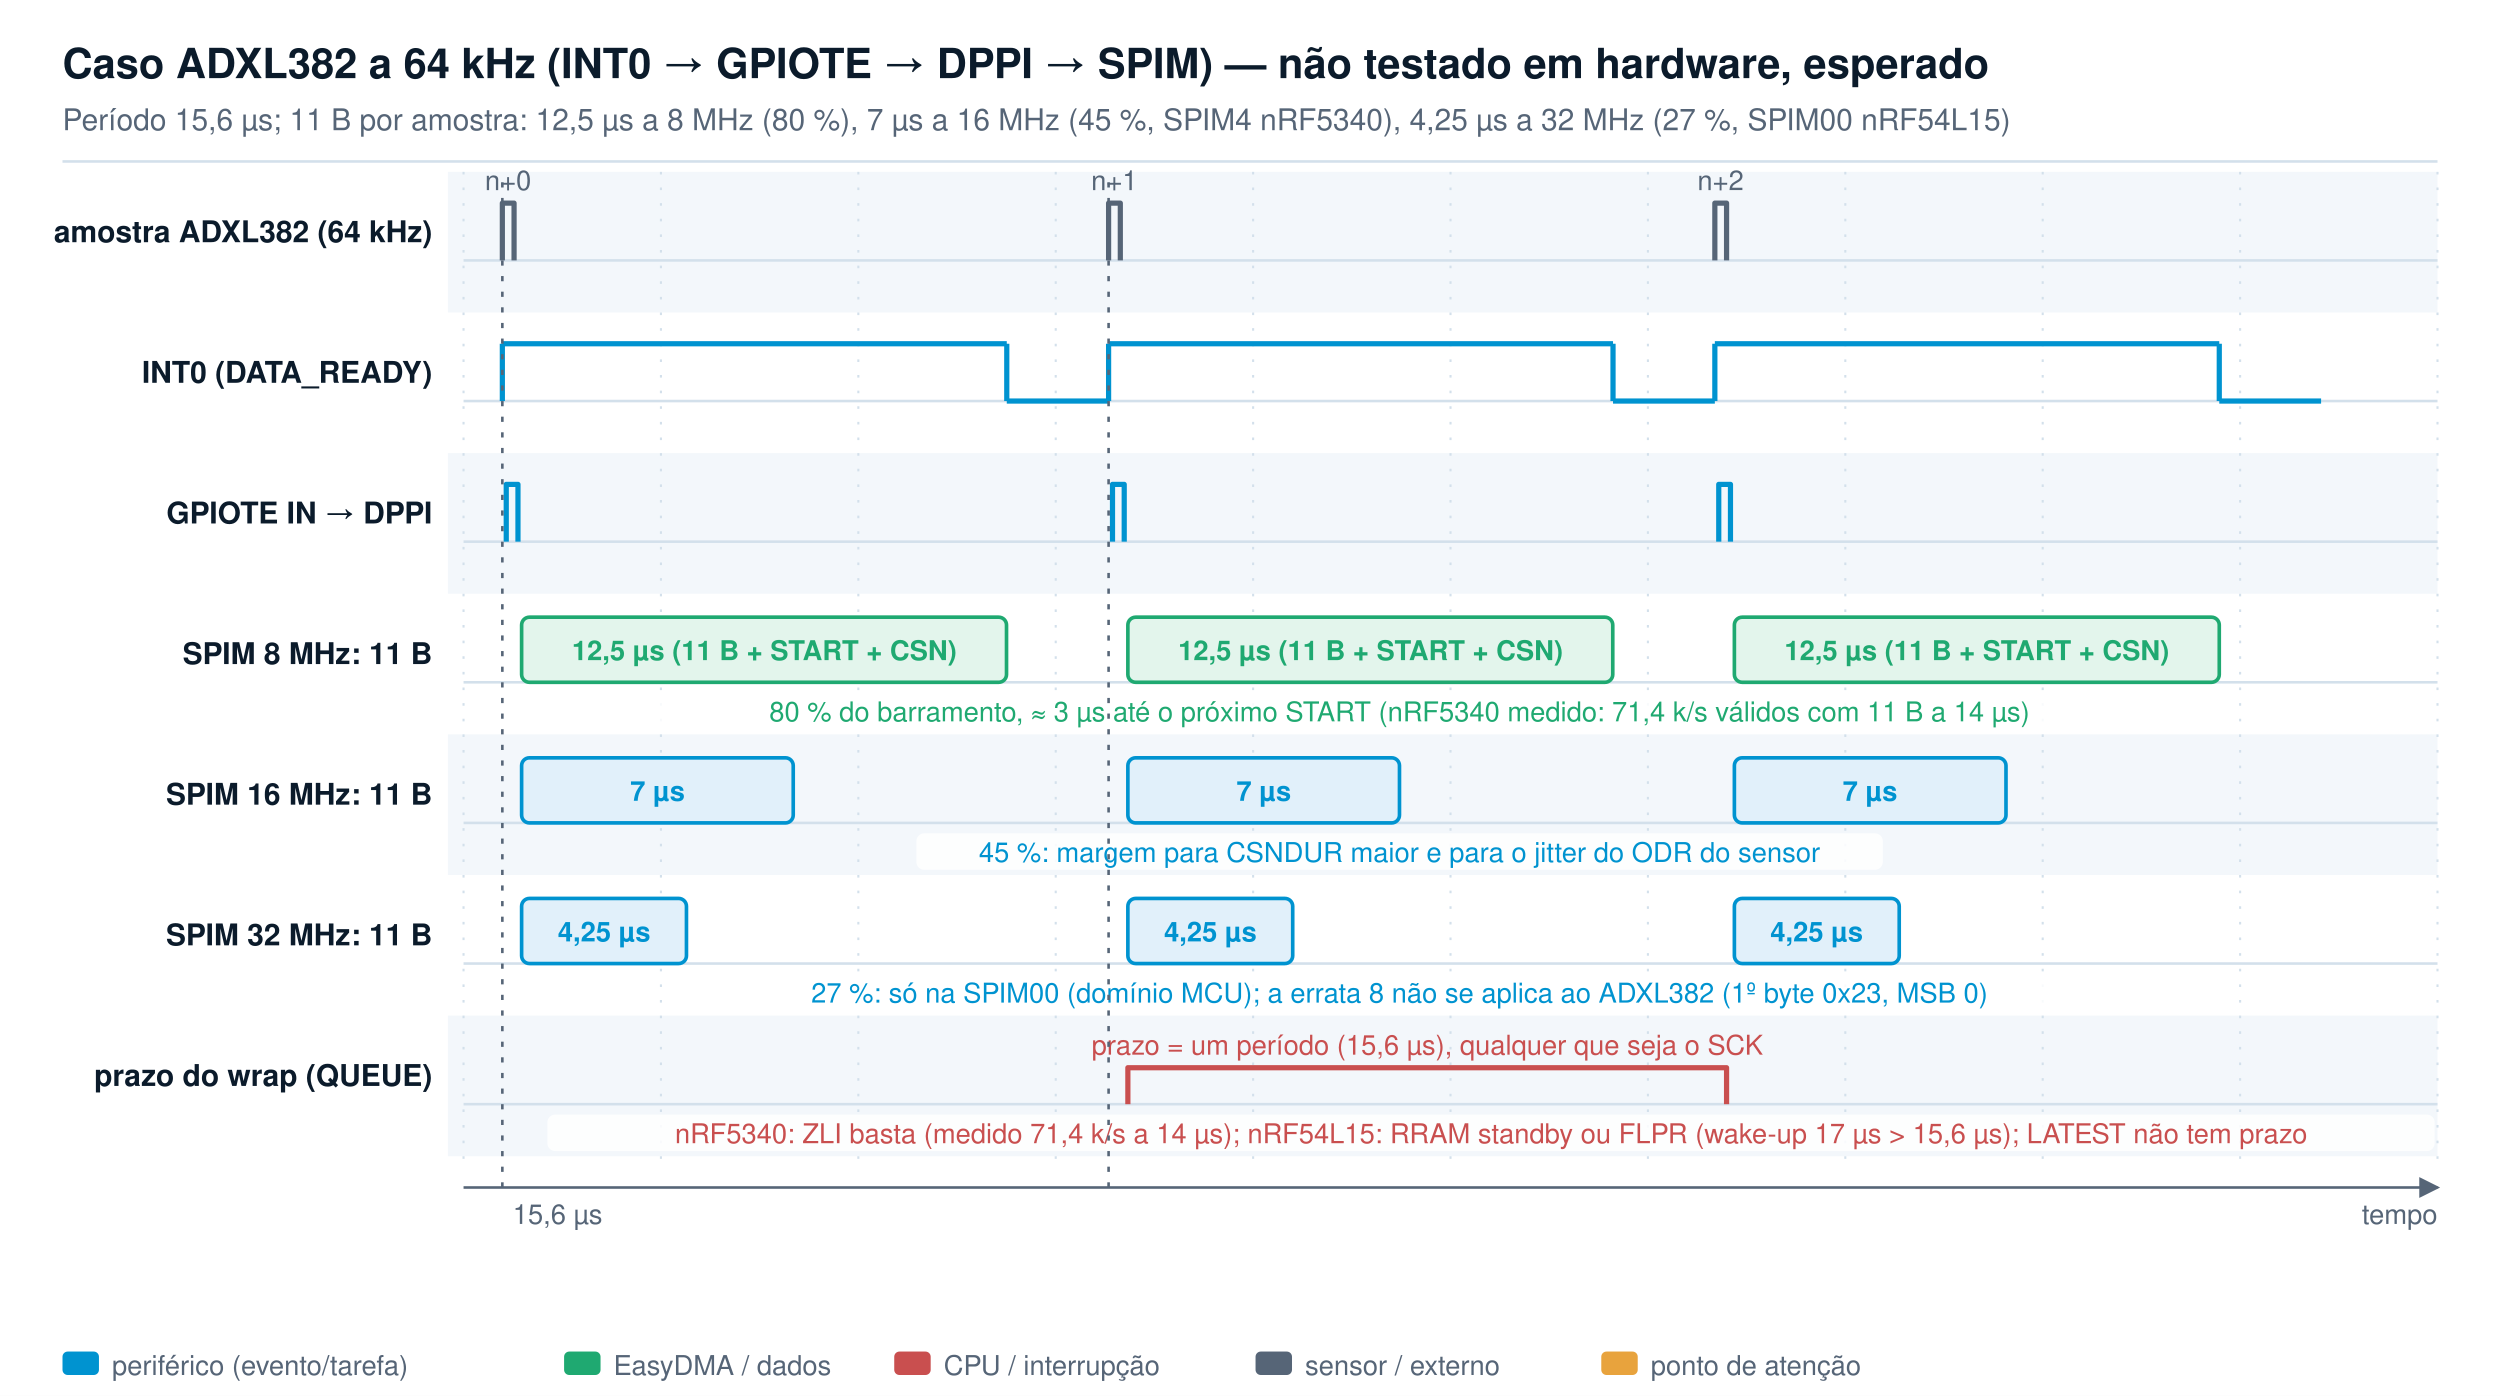
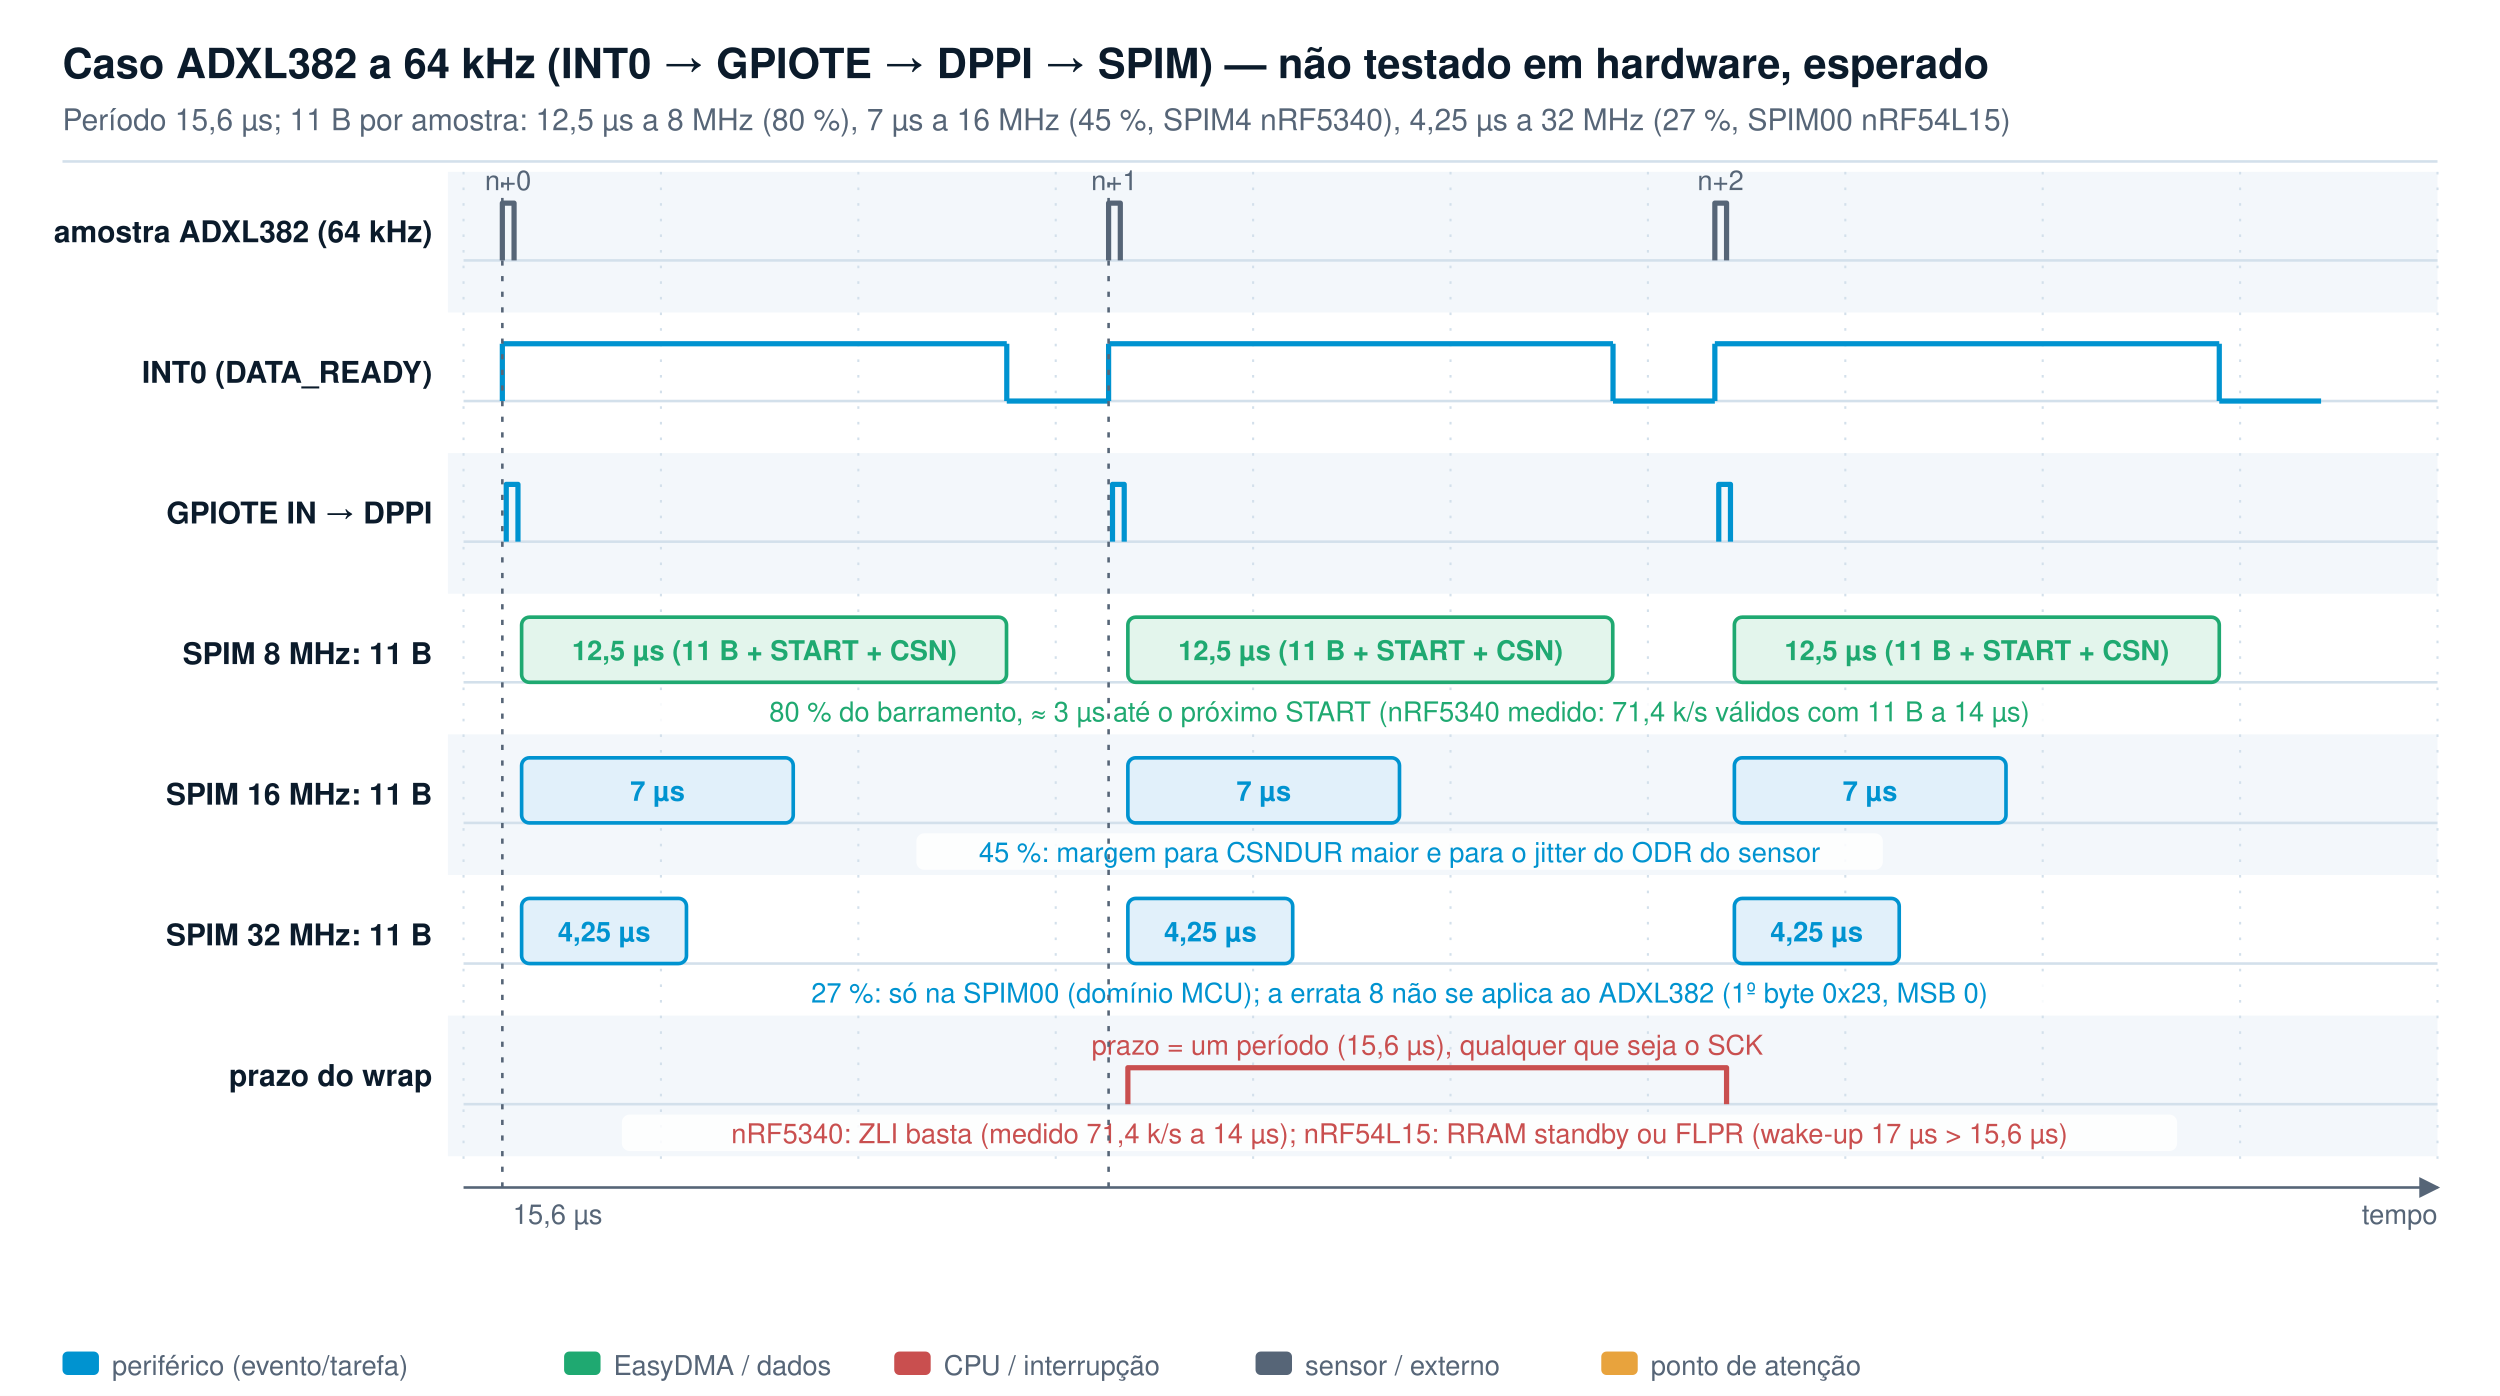
<svg xmlns="http://www.w3.org/2000/svg" width="960" height="536" viewBox="0 0 960 536">
  <defs>
    <marker id="arr" markerWidth="9" markerHeight="9" refX="7" refY="4.5" orient="auto" markerUnits="userSpaceOnUse">
      <path d="M0,0.5 L8,4.5 L0,8.5 z" fill="#566577" />
    </marker>
    <marker id="arr-blue" markerWidth="9" markerHeight="9" refX="7" refY="4.5" orient="auto" markerUnits="userSpaceOnUse">
      <path d="M0,0.5 L8,4.5 L0,8.5 z" fill="#0093D0" />
    </marker>
    <marker id="arr-green" markerWidth="9" markerHeight="9" refX="7" refY="4.5" orient="auto" markerUnits="userSpaceOnUse">
      <path d="M0,0.5 L8,4.5 L0,8.5 z" fill="#1FA971" />
    </marker>
    <marker id="arr-red" markerWidth="9" markerHeight="9" refX="7" refY="4.5" orient="auto" markerUnits="userSpaceOnUse">
      <path d="M0,0.5 L8,4.5 L0,8.5 z" fill="#C94F4F" />
    </marker>
    <filter id="shadow" x="-5%" y="-5%" width="110%" height="120%">
      <feDropShadow dx="0" dy="1.5" stdDeviation="1.5" flood-color="#00224E" flood-opacity="0.12" />
    </filter>
  </defs>
  <rect width="100%" height="100%" fill="white" />
  <text x="24" y="30" fill="#0B1B2B" font-family="Segoe UI, Helvetica Neue, Helvetica, Arial, sans-serif" font-size="16" font-weight="600">Caso ADXL382 a 64 kHz (INT0 → GPIOTE → DPPI → SPIM) — não testado em hardware, esperado</text>
  <text x="24" y="50" fill="#566577" font-family="Segoe UI, Helvetica Neue, Helvetica, Arial, sans-serif" font-size="11.5">Período 15,6 µs; 11 B por amostra: 12,5 µs a 8 MHz (80 %), 7 µs a 16 MHz (45 %, SPIM4 nRF5340), 4,25 µs a 32 MHz (27 %, SPIM00 nRF54L15)</text>
  <line x1="24" y1="62" x2="936" y2="62" stroke="#D3E0EB" stroke-width="1" />
  <rect x="172" y="66" width="764" height="54" fill="#F3F7FB" />
  <line x1="178" y1="100" x2="936" y2="100" stroke="#D3E0EB" stroke-width="1" />
  <text x="166" y="93" text-anchor="end" fill="#0B1B2B" font-family="Segoe UI, Helvetica Neue, Helvetica, Arial, sans-serif" font-size="11.5" font-weight="600">amostra ADXL382 (64 kHz)</text>
  <line x1="178" y1="154" x2="936" y2="154" stroke="#D3E0EB" stroke-width="1" />
  <text x="166" y="147" text-anchor="end" fill="#0B1B2B" font-family="Segoe UI, Helvetica Neue, Helvetica, Arial, sans-serif" font-size="11.5" font-weight="600">INT0 (DATA_READY)</text>
  <rect x="172" y="174" width="764" height="54" fill="#F3F7FB" />
  <line x1="178" y1="208" x2="936" y2="208" stroke="#D3E0EB" stroke-width="1" />
  <text x="166" y="201" text-anchor="end" fill="#0B1B2B" font-family="Segoe UI, Helvetica Neue, Helvetica, Arial, sans-serif" font-size="11.5" font-weight="600">GPIOTE IN → DPPI</text>
  <line x1="178" y1="262" x2="936" y2="262" stroke="#D3E0EB" stroke-width="1" />
  <text x="166" y="255" text-anchor="end" fill="#0B1B2B" font-family="Segoe UI, Helvetica Neue, Helvetica, Arial, sans-serif" font-size="11.5" font-weight="600">SPIM 8 MHz: 11 B</text>
  <rect x="172" y="282" width="764" height="54" fill="#F3F7FB" />
  <line x1="178" y1="316" x2="936" y2="316" stroke="#D3E0EB" stroke-width="1" />
  <text x="166" y="309" text-anchor="end" fill="#0B1B2B" font-family="Segoe UI, Helvetica Neue, Helvetica, Arial, sans-serif" font-size="11.5" font-weight="600">SPIM 16 MHz: 11 B</text>
  <line x1="178" y1="370" x2="936" y2="370" stroke="#D3E0EB" stroke-width="1" />
  <text x="166" y="363" text-anchor="end" fill="#0B1B2B" font-family="Segoe UI, Helvetica Neue, Helvetica, Arial, sans-serif" font-size="11.5" font-weight="600">SPIM 32 MHz: 11 B</text>
  <rect x="172" y="390" width="764" height="54" fill="#F3F7FB" />
  <line x1="178" y1="424" x2="936" y2="424" stroke="#D3E0EB" stroke-width="1" />
-   <text x="166" y="417" text-anchor="end" fill="#0B1B2B" font-family="Segoe UI, Helvetica Neue, Helvetica, Arial, sans-serif" font-size="11.5" font-weight="600">prazo do wrap (QUEUE)</text>
+   <text x="166" y="417" text-anchor="end" fill="#0B1B2B" font-family="Segoe UI, Helvetica Neue, Helvetica, Arial, sans-serif" font-size="11.5" font-weight="600">prazo do wrap</text>
  <line x1="178.0" y1="66" x2="178.0" y2="448" stroke="#D3E0EB" stroke-width="0.8" stroke-dasharray="1 5" />
  <line x1="253.8" y1="66" x2="253.8" y2="448" stroke="#D3E0EB" stroke-width="0.8" stroke-dasharray="1 5" />
  <line x1="329.6" y1="66" x2="329.6" y2="448" stroke="#D3E0EB" stroke-width="0.8" stroke-dasharray="1 5" />
  <line x1="405.4" y1="66" x2="405.4" y2="448" stroke="#D3E0EB" stroke-width="0.8" stroke-dasharray="1 5" />
  <line x1="481.2" y1="66" x2="481.2" y2="448" stroke="#D3E0EB" stroke-width="0.8" stroke-dasharray="1 5" />
  <line x1="557.0" y1="66" x2="557.0" y2="448" stroke="#D3E0EB" stroke-width="0.8" stroke-dasharray="1 5" />
  <line x1="632.8" y1="66" x2="632.8" y2="448" stroke="#D3E0EB" stroke-width="0.8" stroke-dasharray="1 5" />
  <line x1="708.6" y1="66" x2="708.6" y2="448" stroke="#D3E0EB" stroke-width="0.8" stroke-dasharray="1 5" />
  <line x1="784.4" y1="66" x2="784.4" y2="448" stroke="#D3E0EB" stroke-width="0.8" stroke-dasharray="1 5" />
  <line x1="860.2" y1="66" x2="860.2" y2="448" stroke="#D3E0EB" stroke-width="0.8" stroke-dasharray="1 5" />
  <line x1="936.0" y1="66" x2="936.0" y2="448" stroke="#D3E0EB" stroke-width="0.8" stroke-dasharray="1 5" />
  <path d="M192.9,100.0 V78.0 H197.4 V100.0" fill="none" stroke="#566577" stroke-width="2" stroke-linejoin="round" />
  <text x="195.1" y="73.0" fill="#566577" text-anchor="middle" font-family="Segoe UI, Helvetica Neue, Helvetica, Arial, sans-serif" font-size="10.5">n+0</text>
  <line x1="192.9" y1="154.0" x2="192.9" y2="132.0" stroke="#0093D0" stroke-width="2" />
  <line x1="192.9" y1="132.0" x2="386.6" y2="132.0" stroke="#0093D0" stroke-width="2" />
  <line x1="386.6" y1="154.0" x2="386.6" y2="132.0" stroke="#0093D0" stroke-width="2" />
  <line x1="386.6" y1="154.0" x2="425.7" y2="154.0" stroke="#0093D0" stroke-width="2" />
  <path d="M194.4,208.0 V186.0 H198.9 V208.0" fill="none" stroke="#0093D0" stroke-width="2" stroke-linejoin="round" />
  <rect x="200.3" y="237.0" width="186.2" height="25" rx="3" fill="#E3F5EC" stroke="#1FA971" stroke-width="1.4" />
  <text x="293.5" y="253.5" fill="#1FA971" text-anchor="middle" font-family="Segoe UI, Helvetica Neue, Helvetica, Arial, sans-serif" font-size="10.5" font-weight="600">12,5 µs (11 B + START + CSN)</text>
  <rect x="200.3" y="291.0" width="104.3" height="25" rx="3" fill="#E1F0FA" stroke="#0093D0" stroke-width="1.4" />
  <text x="252.5" y="307.5" fill="#0093D0" text-anchor="middle" font-family="Segoe UI, Helvetica Neue, Helvetica, Arial, sans-serif" font-size="10.5" font-weight="600">7 µs</text>
  <rect x="200.3" y="345.0" width="63.3" height="25" rx="3" fill="#E1F0FA" stroke="#0093D0" stroke-width="1.4" />
  <text x="232.0" y="361.5" fill="#0093D0" text-anchor="middle" font-family="Segoe UI, Helvetica Neue, Helvetica, Arial, sans-serif" font-size="10.5" font-weight="600">4,25 µs</text>
  <path d="M425.7,100.0 V78.0 H430.2 V100.0" fill="none" stroke="#566577" stroke-width="2" stroke-linejoin="round" />
  <text x="427.9" y="73.0" fill="#566577" text-anchor="middle" font-family="Segoe UI, Helvetica Neue, Helvetica, Arial, sans-serif" font-size="10.5">n+1</text>
  <line x1="425.7" y1="154.0" x2="425.7" y2="132.0" stroke="#0093D0" stroke-width="2" />
  <line x1="425.7" y1="132.0" x2="619.4" y2="132.0" stroke="#0093D0" stroke-width="2" />
  <line x1="619.4" y1="154.0" x2="619.4" y2="132.0" stroke="#0093D0" stroke-width="2" />
  <line x1="619.4" y1="154.0" x2="658.5" y2="154.0" stroke="#0093D0" stroke-width="2" />
  <path d="M427.2,208.0 V186.0 H431.7 V208.0" fill="none" stroke="#0093D0" stroke-width="2" stroke-linejoin="round" />
  <rect x="433.1" y="237.0" width="186.2" height="25" rx="3" fill="#E3F5EC" stroke="#1FA971" stroke-width="1.4" />
  <text x="526.3" y="253.5" fill="#1FA971" text-anchor="middle" font-family="Segoe UI, Helvetica Neue, Helvetica, Arial, sans-serif" font-size="10.5" font-weight="600">12,5 µs (11 B + START + CSN)</text>
  <rect x="433.1" y="291.0" width="104.3" height="25" rx="3" fill="#E1F0FA" stroke="#0093D0" stroke-width="1.4" />
  <text x="485.3" y="307.5" fill="#0093D0" text-anchor="middle" font-family="Segoe UI, Helvetica Neue, Helvetica, Arial, sans-serif" font-size="10.5" font-weight="600">7 µs</text>
  <rect x="433.1" y="345.0" width="63.3" height="25" rx="3" fill="#E1F0FA" stroke="#0093D0" stroke-width="1.4" />
  <text x="464.8" y="361.5" fill="#0093D0" text-anchor="middle" font-family="Segoe UI, Helvetica Neue, Helvetica, Arial, sans-serif" font-size="10.5" font-weight="600">4,25 µs</text>
  <path d="M658.5,100.0 V78.0 H663.0 V100.0" fill="none" stroke="#566577" stroke-width="2" stroke-linejoin="round" />
  <text x="660.7" y="73.0" fill="#566577" text-anchor="middle" font-family="Segoe UI, Helvetica Neue, Helvetica, Arial, sans-serif" font-size="10.5">n+2</text>
  <line x1="658.5" y1="154.0" x2="658.5" y2="132.0" stroke="#0093D0" stroke-width="2" />
  <line x1="658.5" y1="132.0" x2="852.2" y2="132.0" stroke="#0093D0" stroke-width="2" />
  <line x1="852.2" y1="154.0" x2="852.2" y2="132.0" stroke="#0093D0" stroke-width="2" />
  <line x1="852.2" y1="154.0" x2="891.3" y2="154.0" stroke="#0093D0" stroke-width="2" />
  <path d="M660.0,208.0 V186.0 H664.5 V208.0" fill="none" stroke="#0093D0" stroke-width="2" stroke-linejoin="round" />
  <rect x="666.0" y="237.0" width="186.2" height="25" rx="3" fill="#E3F5EC" stroke="#1FA971" stroke-width="1.4" />
  <text x="759.1" y="253.5" fill="#1FA971" text-anchor="middle" font-family="Segoe UI, Helvetica Neue, Helvetica, Arial, sans-serif" font-size="10.5" font-weight="600">12,5 µs (11 B + START + CSN)</text>
  <rect x="666.0" y="291.0" width="104.3" height="25" rx="3" fill="#E1F0FA" stroke="#0093D0" stroke-width="1.4" />
  <text x="718.1" y="307.5" fill="#0093D0" text-anchor="middle" font-family="Segoe UI, Helvetica Neue, Helvetica, Arial, sans-serif" font-size="10.5" font-weight="600">7 µs</text>
  <rect x="666.0" y="345.0" width="63.3" height="25" rx="3" fill="#E1F0FA" stroke="#0093D0" stroke-width="1.4" />
  <text x="697.6" y="361.5" fill="#0093D0" text-anchor="middle" font-family="Segoe UI, Helvetica Neue, Helvetica, Arial, sans-serif" font-size="10.5" font-weight="600">4,25 µs</text>
  <rect x="250.4" y="266" width="574.0" height="14" rx="3" fill="white" opacity="0.85" />
  <text x="537.4" y="277.0" fill="#1FA971" text-anchor="middle" font-family="Segoe UI, Helvetica Neue, Helvetica, Arial, sans-serif" font-size="10.5">80 % do barramento, ≈ 3 µs até o próximo START (nRF5340 medido: 71,4 k/s válidos com 11 B a 14 µs)</text>
  <rect x="351.9" y="320" width="371.1" height="14" rx="3" fill="white" opacity="0.85" />
  <text x="537.4" y="331.0" fill="#0093D0" text-anchor="middle" font-family="Segoe UI, Helvetica Neue, Helvetica, Arial, sans-serif" font-size="10.5">45 %: margem para CSNDUR maior e para o jitter do ODR do sensor</text>
  <rect x="270.7" y="374" width="533.4" height="14" rx="3" fill="white" opacity="0.85" />
  <text x="537.4" y="385.0" fill="#0093D0" text-anchor="middle" font-family="Segoe UI, Helvetica Neue, Helvetica, Arial, sans-serif" font-size="10.5">27 %: só na SPIM00 (domínio MCU); a errata 8 não se aplica ao ADXL382 (1º byte 0x23, MSB 0)</text>
  <path d="M433.1,424.0 V410.0 H663.0 V424.0" fill="none" stroke="#C94F4F" stroke-width="2" stroke-linejoin="round" />
  <text x="548.1" y="405.0" fill="#C94F4F" text-anchor="middle" font-family="Segoe UI, Helvetica Neue, Helvetica, Arial, sans-serif" font-size="10.5">prazo = um período (15,6 µs), qualquer que seja o SCK</text>
-   <rect x="210.2" y="428" width="724.7" height="14" rx="3" fill="white" opacity="0.85" />
-   <text x="572.6" y="439.0" fill="#C94F4F" text-anchor="middle" font-family="Segoe UI, Helvetica Neue, Helvetica, Arial, sans-serif" font-size="10.5">nRF5340: ZLI basta (medido 71,4 k/s a 14 µs); nRF54L15: RRAM standby ou FLPR (wake-up 17 µs &gt; 15,6 µs); LATEST não tem prazo</text>
+   <rect x="238.8" y="428" width="597.2" height="14" rx="3" fill="white" opacity="0.85" />
+   <text x="537.4" y="439.0" fill="#C94F4F" text-anchor="middle" font-family="Segoe UI, Helvetica Neue, Helvetica, Arial, sans-serif" font-size="10.5">nRF5340: ZLI basta (medido 71,4 k/s a 14 µs); nRF54L15: RRAM standby ou FLPR (wake-up 17 µs &gt; 15,6 µs)</text>
  <line x1="192.9" y1="70" x2="192.9" y2="456" stroke="#566577" stroke-width="1" stroke-dasharray="2 4" />
  <text x="196.9" y="470.0" fill="#566577" text-anchor="start" font-family="Segoe UI, Helvetica Neue, Helvetica, Arial, sans-serif" font-size="10.5">15,6 µs</text>
  <line x1="425.7" y1="70" x2="425.7" y2="456" stroke="#566577" stroke-width="1" stroke-dasharray="2 4" />
  <line x1="178" y1="456" x2="936" y2="456" stroke="#566577" stroke-width="1" marker-end="url(#arr)" />
  <text x="936" y="470" text-anchor="end" fill="#566577" font-family="Segoe UI, Helvetica Neue, Helvetica, Arial, sans-serif" font-size="10.5">tempo</text>
  <rect x="24" y="519" width="14" height="9" rx="2" fill="#0093D0" />
  <text x="43" y="528" fill="#566577" font-family="Segoe UI, Helvetica Neue, Helvetica, Arial, sans-serif" font-size="10.5">periférico (evento/tarefa)</text>
  <rect x="216.61" y="519" width="14" height="9" rx="2" fill="#1FA971" />
  <text x="235.61" y="528" fill="#566577" font-family="Segoe UI, Helvetica Neue, Helvetica, Arial, sans-serif" font-size="10.5">EasyDMA / dados</text>
  <rect x="343.385" y="519" width="14" height="9" rx="2" fill="#C94F4F" />
  <text x="362.385" y="528" fill="#566577" font-family="Segoe UI, Helvetica Neue, Helvetica, Arial, sans-serif" font-size="10.5">CPU / interrupção</text>
  <rect x="482.13" y="519" width="14" height="9" rx="2" fill="#566577" />
  <text x="501.13" y="528" fill="#566577" font-family="Segoe UI, Helvetica Neue, Helvetica, Arial, sans-serif" font-size="10.5">sensor / externo</text>
  <rect x="614.89" y="519" width="14" height="9" rx="2" fill="#E8A33D" />
  <text x="633.89" y="528" fill="#566577" font-family="Segoe UI, Helvetica Neue, Helvetica, Arial, sans-serif" font-size="10.5">ponto de atenção</text>
</svg>
